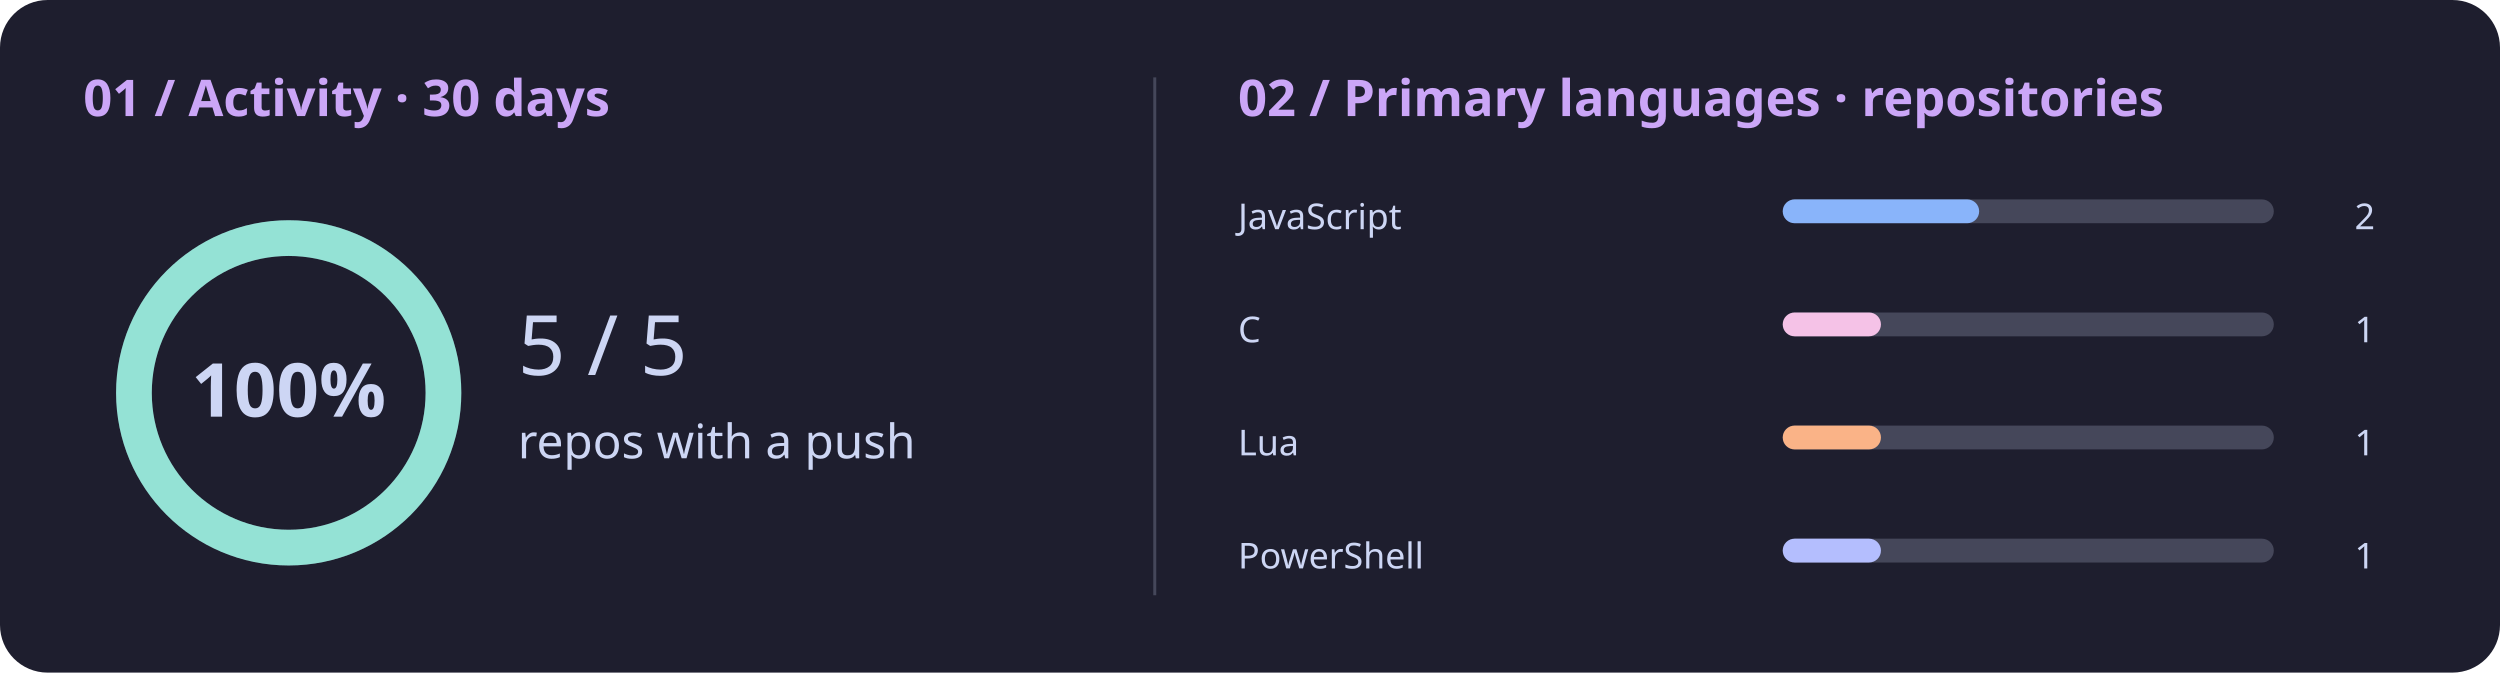
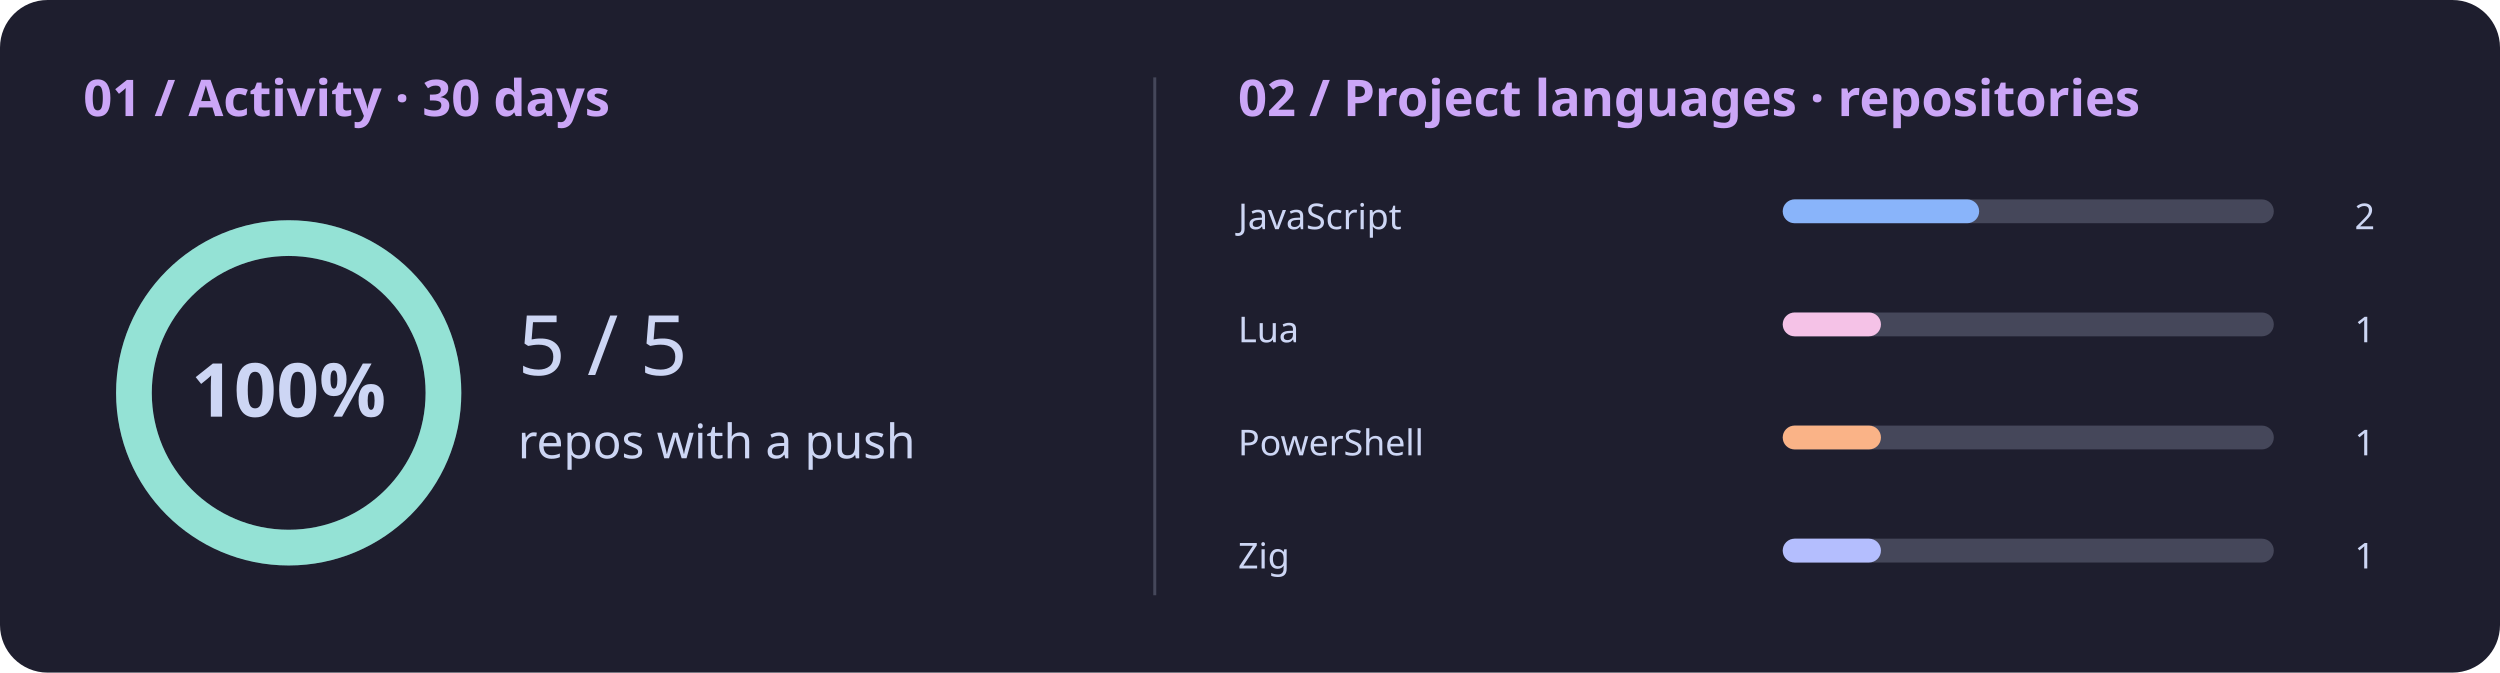
<svg xmlns="http://www.w3.org/2000/svg" viewBox="0 0 840 226" role="img" aria-labelledby="title desc">
  <rect width="840" height="226" rx="16" fill="#1e1e2e" />
  <g font-family="system-ui,sans-serif" fill="#cdd6f4">
    <text x="28" y="39" font-size="17" font-weight="bold" fill="#cba6f7">01 / Activity · 30 days</text>
    <circle cx="97" cy="132" r="52" fill="none" stroke="#45475a" stroke-width="12" />
    <circle cx="97" cy="132" r="52" fill="none" stroke="#94e2d5" stroke-width="12" pathLength="100" stroke-dasharray="100 0" transform="rotate(-90 97 132)" />
    <text x="97" y="140" text-anchor="middle" font-size="25" font-weight="bold">100%</text>
    <text x="174" y="126" font-size="28">5 / 5</text>
    <text x="174" y="154" font-size="16">repos with a push</text>
    <path d="M388 26v174" stroke="#45475a" />
-     <text x="416" y="39" font-size="17" font-weight="bold" fill="#cba6f7">02 / Primary languages · repositories</text>
+     <text x="416" y="39" font-size="17" font-weight="bold" fill="#cba6f7">02 / Project languages · repositories</text>
    <text x="416" y="77">JavaScript</text>
    <rect x="599" y="67" width="165" height="8" rx="4" fill="#45475a" />
    <rect x="599" y="67" width="66.00" height="8" rx="4" fill="#89b4fa" />
    <text x="798" y="77" text-anchor="end">2</text>
-     <text x="416" y="115">C</text>
+     <text x="416" y="115">Lua</text>
    <rect x="599" y="105" width="165" height="8" rx="4" fill="#45475a" />
    <rect x="599" y="105" width="33.00" height="8" rx="4" fill="#f5c2e7" />
    <text x="798" y="115" text-anchor="end">1</text>
-     <text x="416" y="153">Lua</text>
+     <text x="416" y="153">PowerShell</text>
    <rect x="599" y="143" width="165" height="8" rx="4" fill="#45475a" />
    <rect x="599" y="143" width="33.00" height="8" rx="4" fill="#fab387" />
    <text x="798" y="153" text-anchor="end">1</text>
-     <text x="416" y="191">PowerShell</text>
+     <text x="416" y="191">Zig</text>
    <rect x="599" y="181" width="165" height="8" rx="4" fill="#45475a" />
    <rect x="599" y="181" width="33.00" height="8" rx="4" fill="#b4befe" />
    <text x="798" y="191" text-anchor="end">1</text>
  </g>
</svg>
